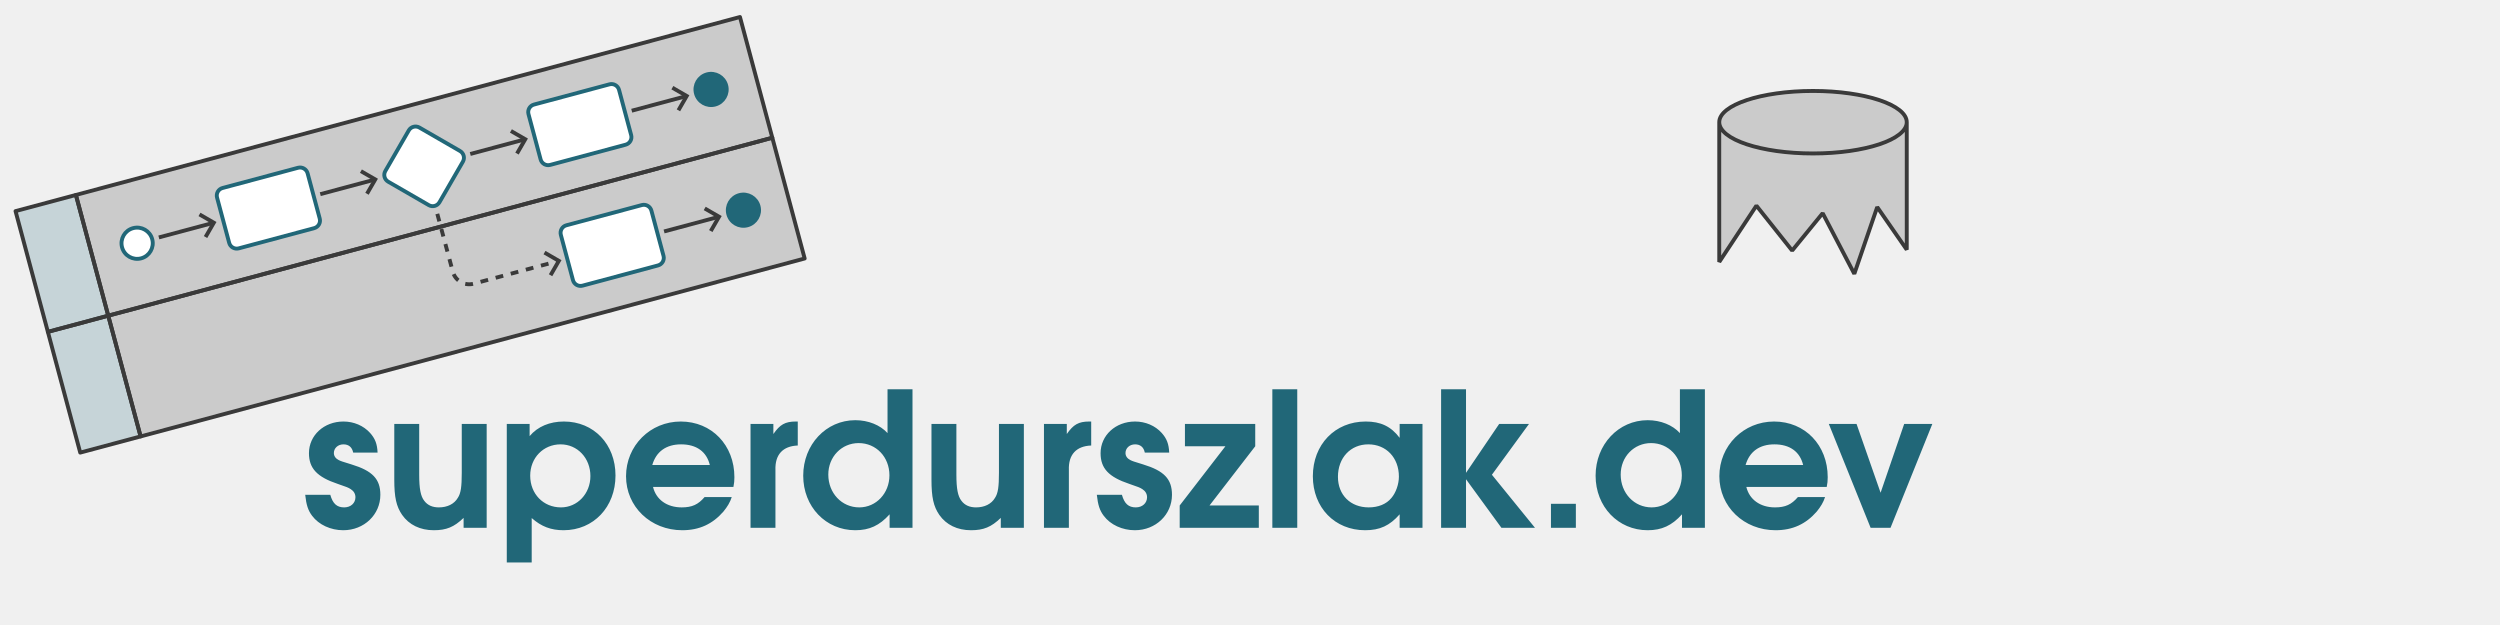
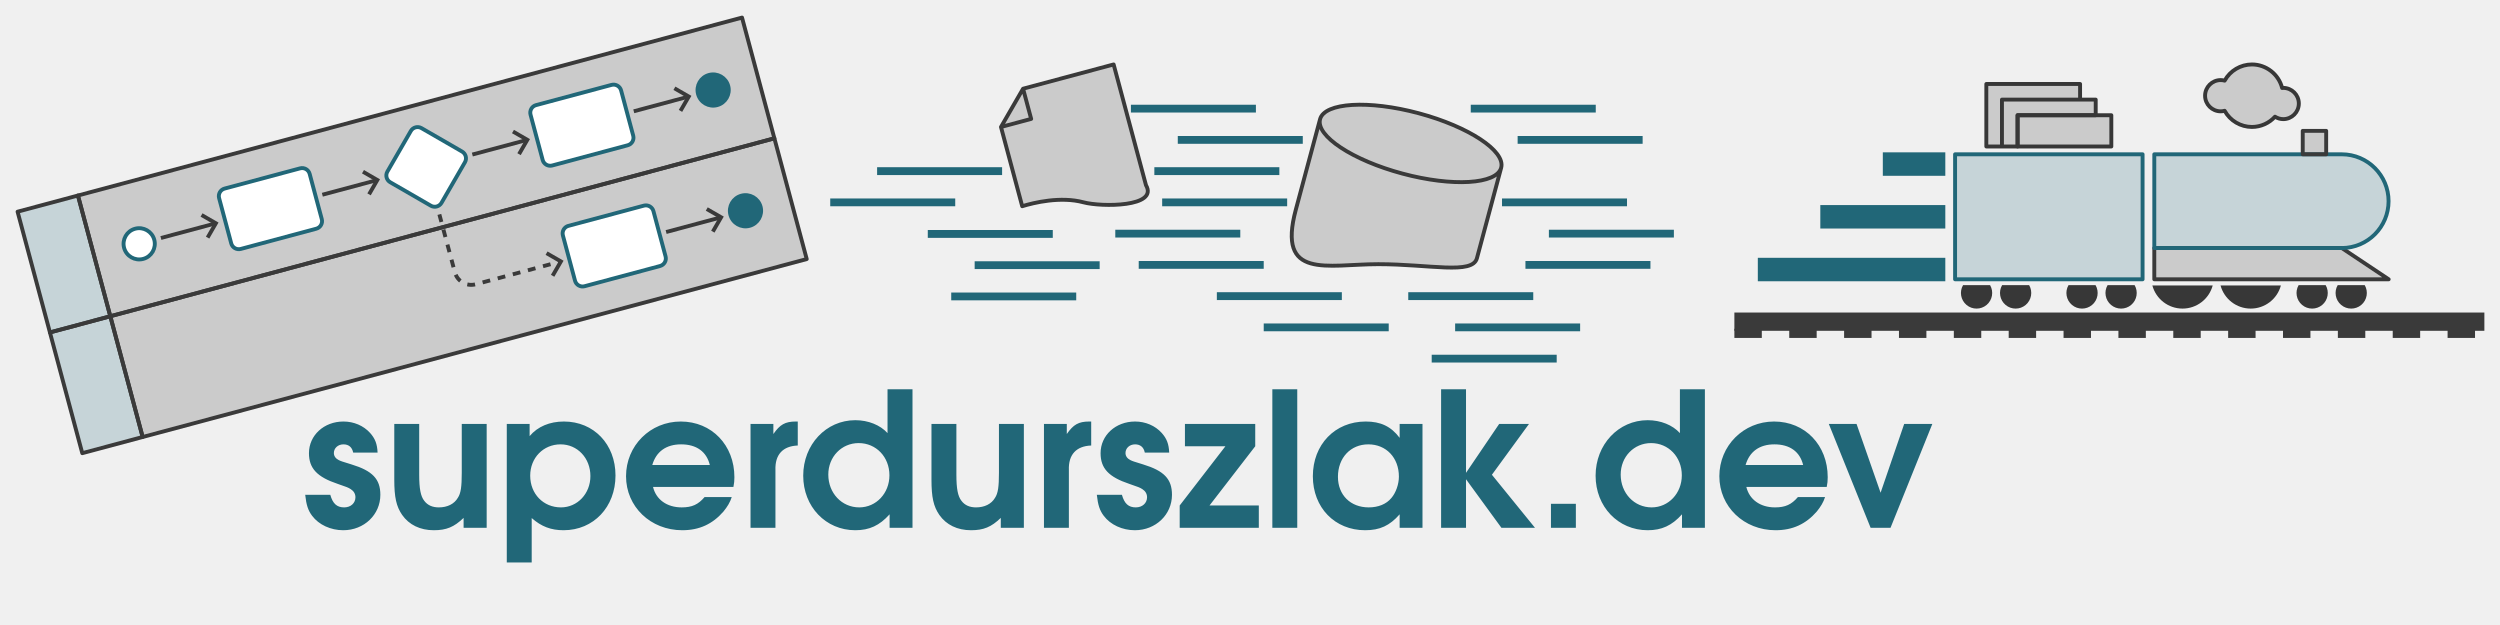
<svg xmlns="http://www.w3.org/2000/svg" width="2560" height="640" viewBox="0 0 677.333 169.333" version="1.1" id="svg1">
  <defs id="defs1">
    <marker style="overflow:visible" id="ArrowWide" refX="0" refY="0" orient="auto-start-reverse" markerWidth="1" markerHeight="1" viewBox="0 0 1 1" preserveAspectRatio="xMidYMid">
      <path style="fill:none;stroke:context-stroke;stroke-width:1;stroke-linecap:butt" d="M 3,-3 0,0 3,3" transform="rotate(180,0.125,0)" id="path1" />
    </marker>
    <rect x="576.599" y="314.789" width="1445.062" height="209.433" id="rect1" />
    <marker style="overflow:visible" id="ArrowWide-5" refX="0" refY="0" orient="auto-start-reverse" markerWidth="1" markerHeight="1" viewBox="0 0 1 1" preserveAspectRatio="xMidYMid">
      <path style="fill:none;stroke:context-stroke;stroke-width:1;stroke-linecap:butt" d="M 3,-3 0,0 3,3" transform="rotate(180,0.125,0)" id="path1-2" />
    </marker>
    <marker style="overflow:visible" id="ArrowWide-9" refX="0" refY="0" orient="auto-start-reverse" markerWidth="1" markerHeight="1" viewBox="0 0 1 1" preserveAspectRatio="xMidYMid">
      <path style="fill:none;stroke:context-stroke;stroke-width:1;stroke-linecap:butt" d="M 3,-3 0,0 3,3" transform="rotate(180,0.125,0)" id="path1-6" />
    </marker>
    <marker style="overflow:visible" id="ArrowWide-4" refX="0" refY="0" orient="auto-start-reverse" markerWidth="1" markerHeight="1" viewBox="0 0 1 1" preserveAspectRatio="xMidYMid">
      <path style="fill:none;stroke:context-stroke;stroke-width:1;stroke-linecap:butt" d="M 3,-3 0,0 3,3" transform="rotate(180,0.125,0)" id="path1-8" />
    </marker>
    <marker style="overflow:visible" id="ArrowWide-2" refX="0" refY="0" orient="auto-start-reverse" markerWidth="1" markerHeight="1" viewBox="0 0 1 1" preserveAspectRatio="xMidYMid">
      <path style="fill:none;stroke:context-stroke;stroke-width:1;stroke-linecap:butt" d="M 3,-3 0,0 3,3" transform="rotate(180,0.125,0)" id="path1-4" />
    </marker>
    <marker style="overflow:visible" id="ArrowWide-28" refX="0" refY="0" orient="auto-start-reverse" markerWidth="1" markerHeight="1" viewBox="0 0 1 1" preserveAspectRatio="xMidYMid">
      <path style="fill:none;stroke:context-stroke;stroke-width:1;stroke-linecap:butt" d="M 3,-3 0,0 3,3" transform="rotate(180,0.125,0)" id="path1-3" />
    </marker>
  </defs>
  <g id="layer1">
    <text xml:space="preserve" transform="scale(0.2645833)" id="text1" style="font-size:192px;white-space:pre;shape-inside:url(#rect1);display:inline;fill:#2c89a0;fill-opacity:1;stroke:#999999;stroke-width:5;stroke-linecap:round;stroke-linejoin:round" />
    <text xml:space="preserve" style="font-style:normal;font-variant:normal;font-weight:600;font-stretch:normal;font-size:50.8px;font-family:'URW Gothic';-inkscape-font-specification:'URW Gothic, Semi-Bold';font-variant-ligatures:normal;font-variant-caps:normal;font-variant-numeric:normal;font-variant-east-asian:normal;fill:#216778;fill-opacity:1;stroke:none;stroke-width:1.323;stroke-linecap:round;stroke-linejoin:round;stroke-opacity:1" x="338.362" y="143.002" id="text2">
      <tspan id="tspan2" style="font-style:normal;font-variant:normal;font-weight:600;font-stretch:normal;font-size:50.8px;font-family:'URW Gothic';-inkscape-font-specification:'URW Gothic, Semi-Bold';font-variant-ligatures:normal;font-variant-caps:normal;font-variant-numeric:normal;font-variant-east-asian:normal;text-align:center;text-anchor:middle;fill:#216778;fill-opacity:1;stroke:none;stroke-width:1.323;stroke-opacity:1" x="338.362" y="143.002">superdurszlak.dev</tspan>
    </text>
-     <g id="g7" style="stroke:#3a3a3a;stroke-opacity:1;stroke-width:1.058;stroke-dasharray:none">
+     <g id="g7" style="stroke:#3a3a3a;stroke-width:1.058;stroke-dasharray:none;stroke-opacity:1" transform="translate(0.5571002)">
      <g id="g8" transform="translate(1.465649)" />
-       <g id="g9" transform="rotate(-15,202.0141,26.24752)">
+       <g id="g9" transform="rotate(-15,202.6021,26.32493)">
        <g id="g6" transform="translate(2.93454,37.49876)" style="stroke:#3a3a3a;stroke-width:1.058;stroke-dasharray:none;stroke-opacity:1">
          <rect style="fill:#216778;fill-opacity:0.2;stroke:#3a3a3a;stroke-width:1.058;stroke-linecap:round;stroke-linejoin:round;stroke-dasharray:none;stroke-opacity:1" id="rect3" width="16.933" height="33.867" x="-1.7763568e-15" y="1.316" />
          <rect style="fill:#3a3a3a;fill-opacity:0.2;stroke:#3a3a3a;stroke-width:1.058;stroke-linecap:round;stroke-linejoin:round;stroke-dasharray:none;stroke-opacity:1" id="rect3-1-9" width="186.267" height="33.867" x="16.933" y="1.316" />
        </g>
        <g id="g6-8" transform="translate(2.93454,3.632099)" style="stroke:#3a3a3a;stroke-width:1.058;stroke-dasharray:none;stroke-opacity:1">
          <rect style="fill:#216778;fill-opacity:0.2;stroke:#3a3a3a;stroke-width:1.058;stroke-linecap:round;stroke-linejoin:round;stroke-dasharray:none;stroke-opacity:1" id="rect3-6" width="16.933" height="33.867" x="-1.7763568e-15" y="1.316" />
          <rect style="fill:#3a3a3a;fill-opacity:0.2;stroke:#3a3a3a;stroke-width:1.058;stroke-linecap:round;stroke-linejoin:round;stroke-dasharray:none;stroke-opacity:1" id="rect3-1-9-8" width="186.267" height="33.867" x="16.933" y="1.316" />
        </g>
        <circle style="fill:#216778;fill-opacity:1;stroke:#216778;stroke-width:1.058;stroke-linecap:round;stroke-linejoin:round;stroke-dasharray:none;stroke-opacity:1" id="path7-3-6" cx="193.496" cy="55.748" r="4.233" />
        <circle style="fill:#ffffff;fill-opacity:1;stroke:#216778;stroke-width:1.058;stroke-linecap:round;stroke-linejoin:round;stroke-dasharray:none;stroke-opacity:1" id="path7" cx="31.041" cy="21.882" r="4.233" transform="translate(1.465649)" />
        <circle style="fill:#216778;fill-opacity:1;stroke:#216778;stroke-width:1.058;stroke-linecap:round;stroke-linejoin:round;stroke-dasharray:none;stroke-opacity:1" id="path7-3" cx="192.03" cy="21.882" r="4.233" transform="translate(1.465649)" />
        <rect style="fill:#ffffff;fill-opacity:1;stroke:#216778;stroke-width:1.058;stroke-linecap:round;stroke-linejoin:round;stroke-dasharray:none;stroke-opacity:1" id="rect7" width="25.4" height="16.933" x="55.158" y="13.415" rx="2.117" ry="2.117" transform="translate(1.465649)" />
        <rect style="fill:#ffffff;fill-opacity:1;stroke:#216778;stroke-width:1.058;stroke-linecap:round;stroke-linejoin:round;stroke-dasharray:none;stroke-opacity:1" id="rect7-0" width="16.933" height="16.933" x="54.928" y="85.874" rx="2.117" ry="2.117" transform="rotate(-45,0.7328246,-1.769195)" />
        <rect style="fill:#ffffff;fill-opacity:1;stroke:#216778;stroke-width:1.058;stroke-linecap:round;stroke-linejoin:round;stroke-dasharray:none;stroke-opacity:1" id="rect7-6" width="25.4" height="16.933" x="142.513" y="13.415" rx="2.117" ry="2.117" transform="translate(1.465649)" />
        <path style="fill:#ffffff;fill-opacity:1;stroke:#3a3a3a;stroke-width:1.058;stroke-linecap:butt;stroke-linejoin:bevel;stroke-dasharray:none;stroke-opacity:1;marker-end:url(#ArrowWide)" d="M 37.13,21.882 H 52.289" id="path8" transform="translate(1.465649)" />
        <path style="fill:#ffffff;fill-opacity:1;stroke:#3a3a3a;stroke-width:1.058;stroke-linecap:butt;stroke-linejoin:bevel;stroke-dasharray:none;stroke-opacity:1;marker-end:url(#ArrowWide-5)" d="M 82.413,21.882 H 97.573" id="path8-5" transform="translate(1.465649)" />
        <path style="fill:#ffffff;fill-opacity:1;stroke:#3a3a3a;stroke-width:1.058;stroke-linecap:butt;stroke-linejoin:bevel;stroke-dasharray:none;stroke-opacity:1;marker-end:url(#ArrowWide-9)" d="m 124.486,21.882 h 15.159" id="path8-4" transform="translate(1.465649)" />
        <path style="fill:#ffffff;fill-opacity:1;stroke:#3a3a3a;stroke-width:1.058;stroke-linecap:butt;stroke-linejoin:bevel;stroke-dasharray:none;stroke-opacity:1;marker-end:url(#ArrowWide-4)" d="m 169.769,21.882 h 15.159" id="path8-0" transform="translate(1.465649)" />
        <path style="fill:#ffffff;fill-opacity:1;stroke:#3a3a3a;stroke-width:1.058;stroke-linecap:butt;stroke-linejoin:bevel;stroke-dasharray:none;stroke-opacity:1;marker-end:url(#ArrowWide-2)" d="m 169.769,55.748 h 15.159" id="path8-9" transform="translate(1.465649)" />
        <path style="fill:none;fill-opacity:1;stroke:#3a3a3a;stroke-width:1.058;stroke-linecap:butt;stroke-linejoin:bevel;stroke-dasharray:2.117, 2.117;stroke-dashoffset:0;stroke-opacity:1;marker-end:url(#ArrowWide-28)" d="m 111.659,35.237 v 16.232 a 4.597,4.597 45 0 0 4.597,4.597 l 23.648,0" id="path8-1" transform="translate(1.465649)" />
        <rect style="fill:#ffffff;fill-opacity:1;stroke:#216778;stroke-width:1.058;stroke-linecap:round;stroke-linejoin:round;stroke-dasharray:none;stroke-opacity:1" id="rect7-6-3" width="25.4" height="16.933" x="143.979" y="47.282" rx="2.117" ry="2.117" />
      </g>
-       <path style="fill:#3a3a3a;fill-opacity:0.2;stroke:#3a3a3a;stroke-width:1.058;stroke-linecap:butt;stroke-linejoin:bevel;stroke-dasharray:none;stroke-dashoffset:0;stroke-opacity:1" d="m 516.602,33.109 v 34.54 l -8.002,-11.546 -6.205,18.087 -8.57,-16.425 -8.271,10.126 -9.684,-12.168 -10.068,15.251 V 33.109 m 50.8,9.9e-5 c 0,4.676 -11.372,8.467 -25.4,8.467 -14.028,0 -25.4,-3.791 -25.4,-8.467 1e-5,-4.676 11.372,-8.467 25.4,-8.467 14.028,0 25.4,3.791 25.4,8.467 z" id="path11" />
+       <g id="g10" transform="translate(-73.47275,4.908053)">
+         <path id="path2" style="fill:#3a3a3a;fill-opacity:0.2;stroke-width:1.058;stroke-linejoin:bevel" d="m 457.291,25.775 c -13.55,-3.631 -25.516,-2.913 -26.726,1.604 -1.21,4.517 8.793,11.121 22.343,14.752 13.55,3.631 25.516,2.913 26.726,-1.604 1.21,-4.517 -8.793,-11.121 -22.343,-14.752 z m 22.343,14.752 C 478.424,45.044 466.459,45.762 452.909,42.132 439.359,38.501 429.355,31.896 430.566,27.379 L 423.992,51.914 c -5.115,19.088 8.394,14.752 22.343,14.752 14.028,0 25.516,2.913 26.726,-1.604 z" />
+         <g id="g4" transform="translate(479.8594,48.86643)">
+           <path style="fill:#216778;fill-opacity:1;fill-rule:nonzero;stroke:#216778;stroke-width:2.117;stroke-linejoin:bevel;stroke-dasharray:none" d="M 0,1.058 H 33.867" id="path3" />
+           <path style="fill:#216778;fill-opacity:1;fill-rule:nonzero;stroke:#216778;stroke-width:2.117;stroke-linejoin:bevel;stroke-dasharray:none;stroke-opacity:1" d="M 12.7,9.525 H 46.567" id="path3-2" />
+           <path style="fill:#216778;fill-opacity:1;fill-rule:nonzero;stroke:#216778;stroke-width:2.117;stroke-linejoin:bevel;stroke-dasharray:none;stroke-opacity:1" d="M 6.35,17.992 H 40.217" id="path3-7" />
+         </g>
+         <g id="g4-3" transform="translate(379.3167,23.46643)" style="stroke:#3a3a3a;stroke-width:1.058;stroke-dasharray:none;stroke-opacity:1">
+           <path style="fill:#216778;fill-opacity:1;fill-rule:nonzero;stroke:#216778;stroke-width:2.117;stroke-linejoin:bevel;stroke-dasharray:none" d="M 0,1.058 H 33.867" id="path3-61" />
+           <path style="fill:#216778;fill-opacity:1;fill-rule:nonzero;stroke:#216778;stroke-width:2.117;stroke-linejoin:bevel;stroke-dasharray:none;stroke-opacity:1" d="M 12.7,9.525 H 46.567" id="path3-2-29" />
+           <path style="fill:#216778;fill-opacity:1;fill-rule:nonzero;stroke:#216778;stroke-width:2.117;stroke-linejoin:bevel;stroke-dasharray:none;stroke-opacity:1" d="M 6.35,17.992 H 40.217" id="path3-7-3" />
+         </g>
+         <g id="g4-5" transform="translate(454.4594,74.26642)" style="stroke:#3a3a3a;stroke-width:1.058;stroke-dasharray:none;stroke-opacity:1">
+           <path style="fill:#216778;fill-opacity:1;fill-rule:nonzero;stroke:#216778;stroke-width:2.117;stroke-linejoin:bevel;stroke-dasharray:none" d="M 0,1.058 H 33.867" id="path3-9" />
+           <path style="fill:#216778;fill-opacity:1;fill-rule:nonzero;stroke:#216778;stroke-width:2.117;stroke-linejoin:bevel;stroke-dasharray:none;stroke-opacity:1" d="M 12.7,9.525 H 46.567" id="path3-2-2" />
+           <path style="fill:#216778;fill-opacity:1;fill-rule:nonzero;stroke:#216778;stroke-width:2.117;stroke-linejoin:bevel;stroke-dasharray:none;stroke-opacity:1" d="M 6.35,17.992 H 40.217" id="path3-7-2" />
+         </g>
+         <g id="g4-5-2" transform="translate(324.2834,57.41351)" style="stroke:#3a3a3a;stroke-width:1.058;stroke-dasharray:none;stroke-opacity:1">
+           <path style="fill:#216778;fill-opacity:1;fill-rule:nonzero;stroke:#216778;stroke-width:2.117;stroke-linejoin:bevel;stroke-dasharray:none" d="M 0,1.058 H 33.867" id="path3-9-0" />
+           <path style="fill:#216778;fill-opacity:1;fill-rule:nonzero;stroke:#216778;stroke-width:2.117;stroke-linejoin:bevel;stroke-dasharray:none;stroke-opacity:1" d="M 12.7,9.525 H 46.567" id="path3-2-2-6" />
+           <path style="fill:#216778;fill-opacity:1;fill-rule:nonzero;stroke:#216778;stroke-width:2.117;stroke-linejoin:bevel;stroke-dasharray:none;stroke-opacity:1" d="M 6.35,17.992 H 40.217" id="path3-7-2-1" />
+         </g>
+         <g id="g5" transform="translate(-1.179474,-1.053569)">
+           <g id="g3" transform="translate(361.1397,76.78715)">
+             <path style="fill:#216778;fill-opacity:1;fill-rule:nonzero;stroke:#216778;stroke-width:2.117;stroke-linejoin:bevel;stroke-dasharray:none;stroke-opacity:1" d="M 61.69,-25.809 H 27.823" id="path3-6" />
+             <path style="fill:#216778;fill-opacity:1;fill-rule:nonzero;stroke:#216778;stroke-width:2.117;stroke-linejoin:bevel;stroke-dasharray:none;stroke-opacity:1" d="M 48.99,-17.342 H 15.123" id="path3-2-0" />
+             <path style="fill:#216778;fill-opacity:1;fill-rule:nonzero;stroke:#216778;stroke-width:2.117;stroke-linejoin:bevel;stroke-dasharray:none;stroke-opacity:1" d="M 55.34,-8.875 H 21.473" id="path3-7-6" />
+           </g>
+         </g>
+         <g id="g5-8" transform="matrix(-1,0,0,1,825.4296,24.34642)" style="stroke:#3a3a3a;stroke-width:1.058;stroke-dasharray:none;stroke-opacity:1">
+           <g id="g3-7" transform="translate(361.1397,76.78715)">
+             <path style="fill:#216778;fill-opacity:1;fill-rule:nonzero;stroke:#216778;stroke-width:2.117;stroke-linejoin:bevel;stroke-dasharray:none;stroke-opacity:1" d="M 61.69,-25.809 H 27.823" id="path3-6-9" />
+             <path style="fill:#216778;fill-opacity:1;fill-rule:nonzero;stroke:#216778;stroke-width:2.117;stroke-linejoin:bevel;stroke-dasharray:none;stroke-opacity:1" d="M 48.99,-17.342 H 15.123" id="path3-2-0-2" />
+           </g>
+         </g>
+         <path id="path6" style="fill:#373737;fill-opacity:0.2;stroke-width:1.058;stroke-linejoin:round" d="m 350.102,19.128 2.191,8.178 -8.178,2.191 5.752,21.468 c 3.181,-0.983 10.414,-2.716 16.587,-1.062 4.909,1.315 20.386,1.319 16.947,-4.637 l -8.765,-32.713 z m 0,0 -5.987,10.37 8.178,-2.191 z" />
+         <g id="g5-7" transform="translate(-78.41015,-9.520245)" style="stroke:#3a3a3a;stroke-width:1.058;stroke-dasharray:none;stroke-opacity:1">
+           <g id="g3-8" transform="translate(361.1397,76.78715)">
+             <path style="fill:#216778;fill-opacity:1;fill-rule:nonzero;stroke:#216778;stroke-width:2.117;stroke-linejoin:bevel;stroke-dasharray:none;stroke-opacity:1" d="M 61.69,-25.809 H 27.823" id="path3-6-4" />
+             <path style="fill:#216778;fill-opacity:1;fill-rule:nonzero;stroke:#216778;stroke-width:2.117;stroke-linejoin:bevel;stroke-dasharray:none;stroke-opacity:1" d="M 48.99,-17.342 H 15.123" id="path3-2-0-5" />
+           </g>
+         </g>
+         <g id="g5-7-7" transform="matrix(-1,0,0,1,894.2223,-26.45358)" style="stroke:#3a3a3a;stroke-width:1.058;stroke-dasharray:none;stroke-opacity:1">
+           <g id="g3-8-6" transform="translate(361.1397,76.78715)">
+             <path style="fill:#216778;fill-opacity:1;fill-rule:nonzero;stroke:#216778;stroke-width:2.117;stroke-linejoin:bevel;stroke-dasharray:none;stroke-opacity:1" d="M 61.69,-25.809 H 27.823" id="path3-6-4-5" />
+             <path style="fill:#216778;fill-opacity:1;fill-rule:nonzero;stroke:#216778;stroke-width:2.117;stroke-linejoin:bevel;stroke-dasharray:none;stroke-opacity:1" d="M 48.99,-17.342 H 15.123" id="path3-2-0-5-6" />
+           </g>
+         </g>
+       </g>
+       <g id="g21" transform="translate(51.72339,0.4418543)" />
+     </g>
+     <g id="g23">
+       <g id="g19" transform="translate(54.98219,0.9709495)" style="stroke:#3a3a3a;stroke-width:1.058;stroke-dasharray:none;stroke-opacity:1">
+         <g id="g18" style="stroke:#3a3a3a;stroke-width:1.058;stroke-dasharray:none;stroke-opacity:1" transform="translate(40.84469,16.67031)">
+           <g id="g14-4" style="stroke:#3a3a3a;stroke-width:1.058;stroke-dasharray:none;stroke-opacity:1" transform="translate(-65.04752,-0.5290946)">
+             <g id="g13-9" transform="translate(8.296178,2.616239)">
+               <path style="fill:#373737;fill-opacity:1;fill-rule:nonzero;stroke:none;stroke-width:1.058;stroke-linejoin:round;stroke-dasharray:none;stroke-dashoffset:0;stroke-opacity:1" id="path13-3-5" d="m 528.683,57.53 a 4.233,4.233 0 0 1 -0.945,5.36 4.233,4.233 0 0 1 -5.442,0 4.233,4.233 0 0 1 -0.945,-5.36 z" />
+             </g>
+             <g id="g13-4-0" transform="translate(18.87944,2.616239)" style="stroke:#3a3a3a;stroke-width:1.058;stroke-dasharray:none;stroke-opacity:1">
+               <path style="fill:#373737;fill-opacity:1;fill-rule:nonzero;stroke:none;stroke-width:1.058;stroke-linejoin:round;stroke-dasharray:none;stroke-dashoffset:0;stroke-opacity:1" id="path13-3-9-4" d="m 528.683,57.53 a 4.233,4.233 0 0 1 -0.945,5.36 4.233,4.233 0 0 1 -5.442,0 4.233,4.233 0 0 1 -0.945,-5.36 z" />
+             </g>
+           </g>
+           <g id="g14-4-7" style="stroke:#3a3a3a;stroke-width:1.058;stroke-dasharray:none;stroke-opacity:1" transform="translate(-93.62252,-0.5290946)">
+             <g id="g13-9-2" transform="translate(8.296178,2.616239)">
+               <path style="fill:#373737;fill-opacity:1;fill-rule:nonzero;stroke:none;stroke-width:1.058;stroke-linejoin:round;stroke-dasharray:none;stroke-dashoffset:0;stroke-opacity:1" id="path13-3-5-7" d="m 528.683,57.53 a 4.233,4.233 0 0 1 -0.945,5.36 4.233,4.233 0 0 1 -5.442,0 4.233,4.233 0 0 1 -0.945,-5.36 z" />
+             </g>
+             <g id="g13-4-0-2" transform="translate(18.87944,2.616239)" style="stroke:#3a3a3a;stroke-width:1.058;stroke-dasharray:none;stroke-opacity:1">
+               <path style="fill:#373737;fill-opacity:1;fill-rule:nonzero;stroke:none;stroke-width:1.058;stroke-linejoin:round;stroke-dasharray:none;stroke-dashoffset:0;stroke-opacity:1" id="path13-3-9-4-2" d="m 528.683,57.53 a 4.233,4.233 0 0 1 -0.945,5.36 4.233,4.233 0 0 1 -5.442,0 4.233,4.233 0 0 1 -0.945,-5.36 z" />
+             </g>
+           </g>
+         </g>
+         <rect style="fill:#1e6478;fill-opacity:0.2;fill-rule:nonzero;stroke:#216778;stroke-width:1.058;stroke-linejoin:round;stroke-dasharray:none;stroke-dashoffset:0;stroke-opacity:1" id="rect17" width="50.8" height="33.867" x="474.714" y="40.833" />
+       </g>
+       <g id="g20" style="stroke:#3a3a3a;stroke-width:1.058;stroke-dasharray:none;stroke-opacity:1" transform="translate(52.2805,0.4418543)">
+         <g id="g17" transform="translate(42.97951,16.92241)">
+           <path id="path12" style="fill:#373737;fill-opacity:0.2;fill-rule:nonzero;stroke:#3a3a3a;stroke-width:1.058;stroke-linejoin:round;stroke-dasharray:none;stroke-dashoffset:0;stroke-opacity:1" d="m 488.411,49.84 v 8.467 h 50.8 12.7 l -12.7,-8.467 z" />
+           <g id="g16" transform="translate(-2.134823,-0.2521064)">
+             <g id="g14">
+               <g id="g13" transform="translate(8.296178,2.616239)">
+                 <path style="fill:#373737;fill-opacity:1;fill-rule:nonzero;stroke:none;stroke-width:1.058;stroke-linejoin:round;stroke-dasharray:none;stroke-dashoffset:0;stroke-opacity:1" id="path13-3" d="m 528.683,57.53 a 4.233,4.233 0 0 1 -0.945,5.36 4.233,4.233 0 0 1 -5.442,0 4.233,4.233 0 0 1 -0.945,-5.36 z" />
+               </g>
+               <g id="g13-4" transform="translate(18.87944,2.616239)" style="stroke:#3a3a3a;stroke-width:1.058;stroke-dasharray:none;stroke-opacity:1">
+                 <path style="fill:#373737;fill-opacity:1;fill-rule:nonzero;stroke:none;stroke-width:1.058;stroke-linejoin:round;stroke-dasharray:none;stroke-dashoffset:0;stroke-opacity:1" id="path13-3-9" d="m 528.683,57.53 a 4.233,4.233 0 0 1 -0.945,5.36 4.233,4.233 0 0 1 -5.442,0 4.233,4.233 0 0 1 -0.945,-5.36 z" />
+               </g>
+             </g>
+             <g id="g15" transform="translate(0.1360345,0.370738)">
+               <g id="g13-6" transform="translate(-41.46411,2.663188)" style="stroke:#3a3a3a;stroke-width:1.058;stroke-dasharray:none;stroke-opacity:1">
+                 <path style="fill:#373737;fill-opacity:1;fill-rule:nonzero;stroke:none;stroke-width:1.058;stroke-linejoin:round;stroke-dasharray:none;stroke-dashoffset:0;stroke-opacity:1" id="path13-8" d="m 547.701,57.187 a 8.467,8.467 0 0 1 -8.178,6.275 8.467,8.467 0 0 1 -8.178,-6.275 z" />
+               </g>
+               <g id="g13-6-8" transform="translate(-22.99113,2.663188)" style="stroke:#3a3a3a;stroke-width:1.058;stroke-dasharray:none;stroke-opacity:1">
+                 <path style="fill:#373737;fill-opacity:1;fill-rule:nonzero;stroke:none;stroke-width:1.058;stroke-linejoin:round;stroke-dasharray:none;stroke-dashoffset:0;stroke-opacity:1" id="path13-8-9" d="m 547.701,57.187 a 8.467,8.467 0 0 1 -8.178,6.275 8.467,8.467 0 0 1 -8.178,-6.275 z" />
+               </g>
+             </g>
+           </g>
+           <path id="path11" style="fill:#1e6478;fill-opacity:0.2;stroke:#216778;stroke-linejoin:round" d="m 488.411,24.44 v 25.4 h 50.772 0.028 v -0.003 a 12.7,12.7 0 0 0 12.672,-12.697 12.7,12.7 0 0 0 -12.672,-12.699 v -0.001 h -0.028 z" />
+         </g>
+         <rect style="fill:#373737;fill-opacity:0.2;fill-rule:nonzero;stroke:#3a3a3a;stroke-width:1.058;stroke-linejoin:round;stroke-dasharray:none;stroke-dashoffset:0;stroke-opacity:1" id="rect19" width="6.35" height="6.35" x="571.607" y="35.012" />
+       </g>
+       <g id="g22" transform="translate(6.907365)" style="stroke:#3a3a3a;stroke-width:1.058;stroke-dasharray:none;stroke-opacity:1">
+         <path style="fill:#216778;fill-opacity:1;fill-rule:nonzero;stroke:#216778;stroke-width:6.35;stroke-linejoin:round;stroke-dasharray:none;stroke-dashoffset:0;stroke-opacity:1" d="m 469.343,73.025 h 50.8" id="path21" />
+         <path style="fill:#216778;fill-opacity:1;fill-rule:nonzero;stroke:#216778;stroke-width:6.35;stroke-linejoin:round;stroke-dasharray:none;stroke-dashoffset:0;stroke-opacity:1" d="m 486.276,58.737 h 33.867" id="path21-6" />
+         <path style="fill:#216778;fill-opacity:1;fill-rule:nonzero;stroke:#216778;stroke-width:6.35;stroke-linejoin:round;stroke-dasharray:none;stroke-dashoffset:0;stroke-opacity:1" d="m 503.21,44.45 h 16.933" id="path21-4" />
+       </g>
+       <g id="g11" transform="translate(6.100331,6.156296)">
+         <path style="fill:#373737;fill-opacity:0.2;fill-rule:nonzero;stroke:#3a3a3a;stroke-width:4.955;stroke-linejoin:round;stroke-dasharray:none;stroke-opacity:1" d="m 463.8,80.988 h 203.2" id="path10" />
+         <path style="fill:#373737;fill-opacity:0.2;fill-rule:nonzero;stroke:#3a3a3a;stroke-width:2.477;stroke-linejoin:round;stroke-dasharray:7.432, 7.432;stroke-dashoffset:0;stroke-opacity:1" d="m 463.8,84.163 h 203.2" id="path10-4" />
+       </g>
+     </g>
+     <path id="path23-1-1" style="fill:#373737;fill-opacity:0.2;stroke:#373737;stroke-width:1.058;stroke-linejoin:round" d="m 610.129,34.396 a 8.467,8.467 0 0 0 6.243,-2.78 4.233,4.233 0 0 0 2.224,0.663 4.233,4.233 0 0 0 4.233,-4.233 4.233,4.233 0 0 0 -4.233,-4.233 4.233,4.233 0 0 0 -0.287,0.032 8.467,8.467 0 0 0 -8.18,-6.382 8.467,8.467 0 0 0 -7.397,4.384 4.233,4.233 0 0 0 -1.069,-0.15 4.233,4.233 0 0 0 -4.233,4.233 4.233,4.233 0 0 0 4.233,4.233 4.233,4.233 0 0 0 1.069,-0.151 8.467,8.467 0 0 0 7.397,4.384 z" />
+     <g id="g35" transform="translate(48.32538,13.5737)">
+       <path id="path29" style="fill:#373737;fill-opacity:0.2;stroke:#373737;stroke-width:1.058;stroke-linejoin:round" d="M 489.837,9.18 V 26.114 h 4.233 v -12.7 h 21.167 V 9.18 Z m 25.4,8.467 h 4.233 v -4.233 h -4.233 m 0,0 h -21.167 v 12.7 h 4.233 v -8.467 h 16.933" />
+       <rect style="fill:#373737;fill-opacity:0.2;fill-rule:nonzero;stroke:#373737;stroke-width:1.058;stroke-linejoin:round;stroke-dasharray:none;stroke-dashoffset:0;stroke-opacity:1" id="rect35" width="25.4" height="8.467" x="498.304" y="17.647" />
    </g>
  </g>
</svg>
